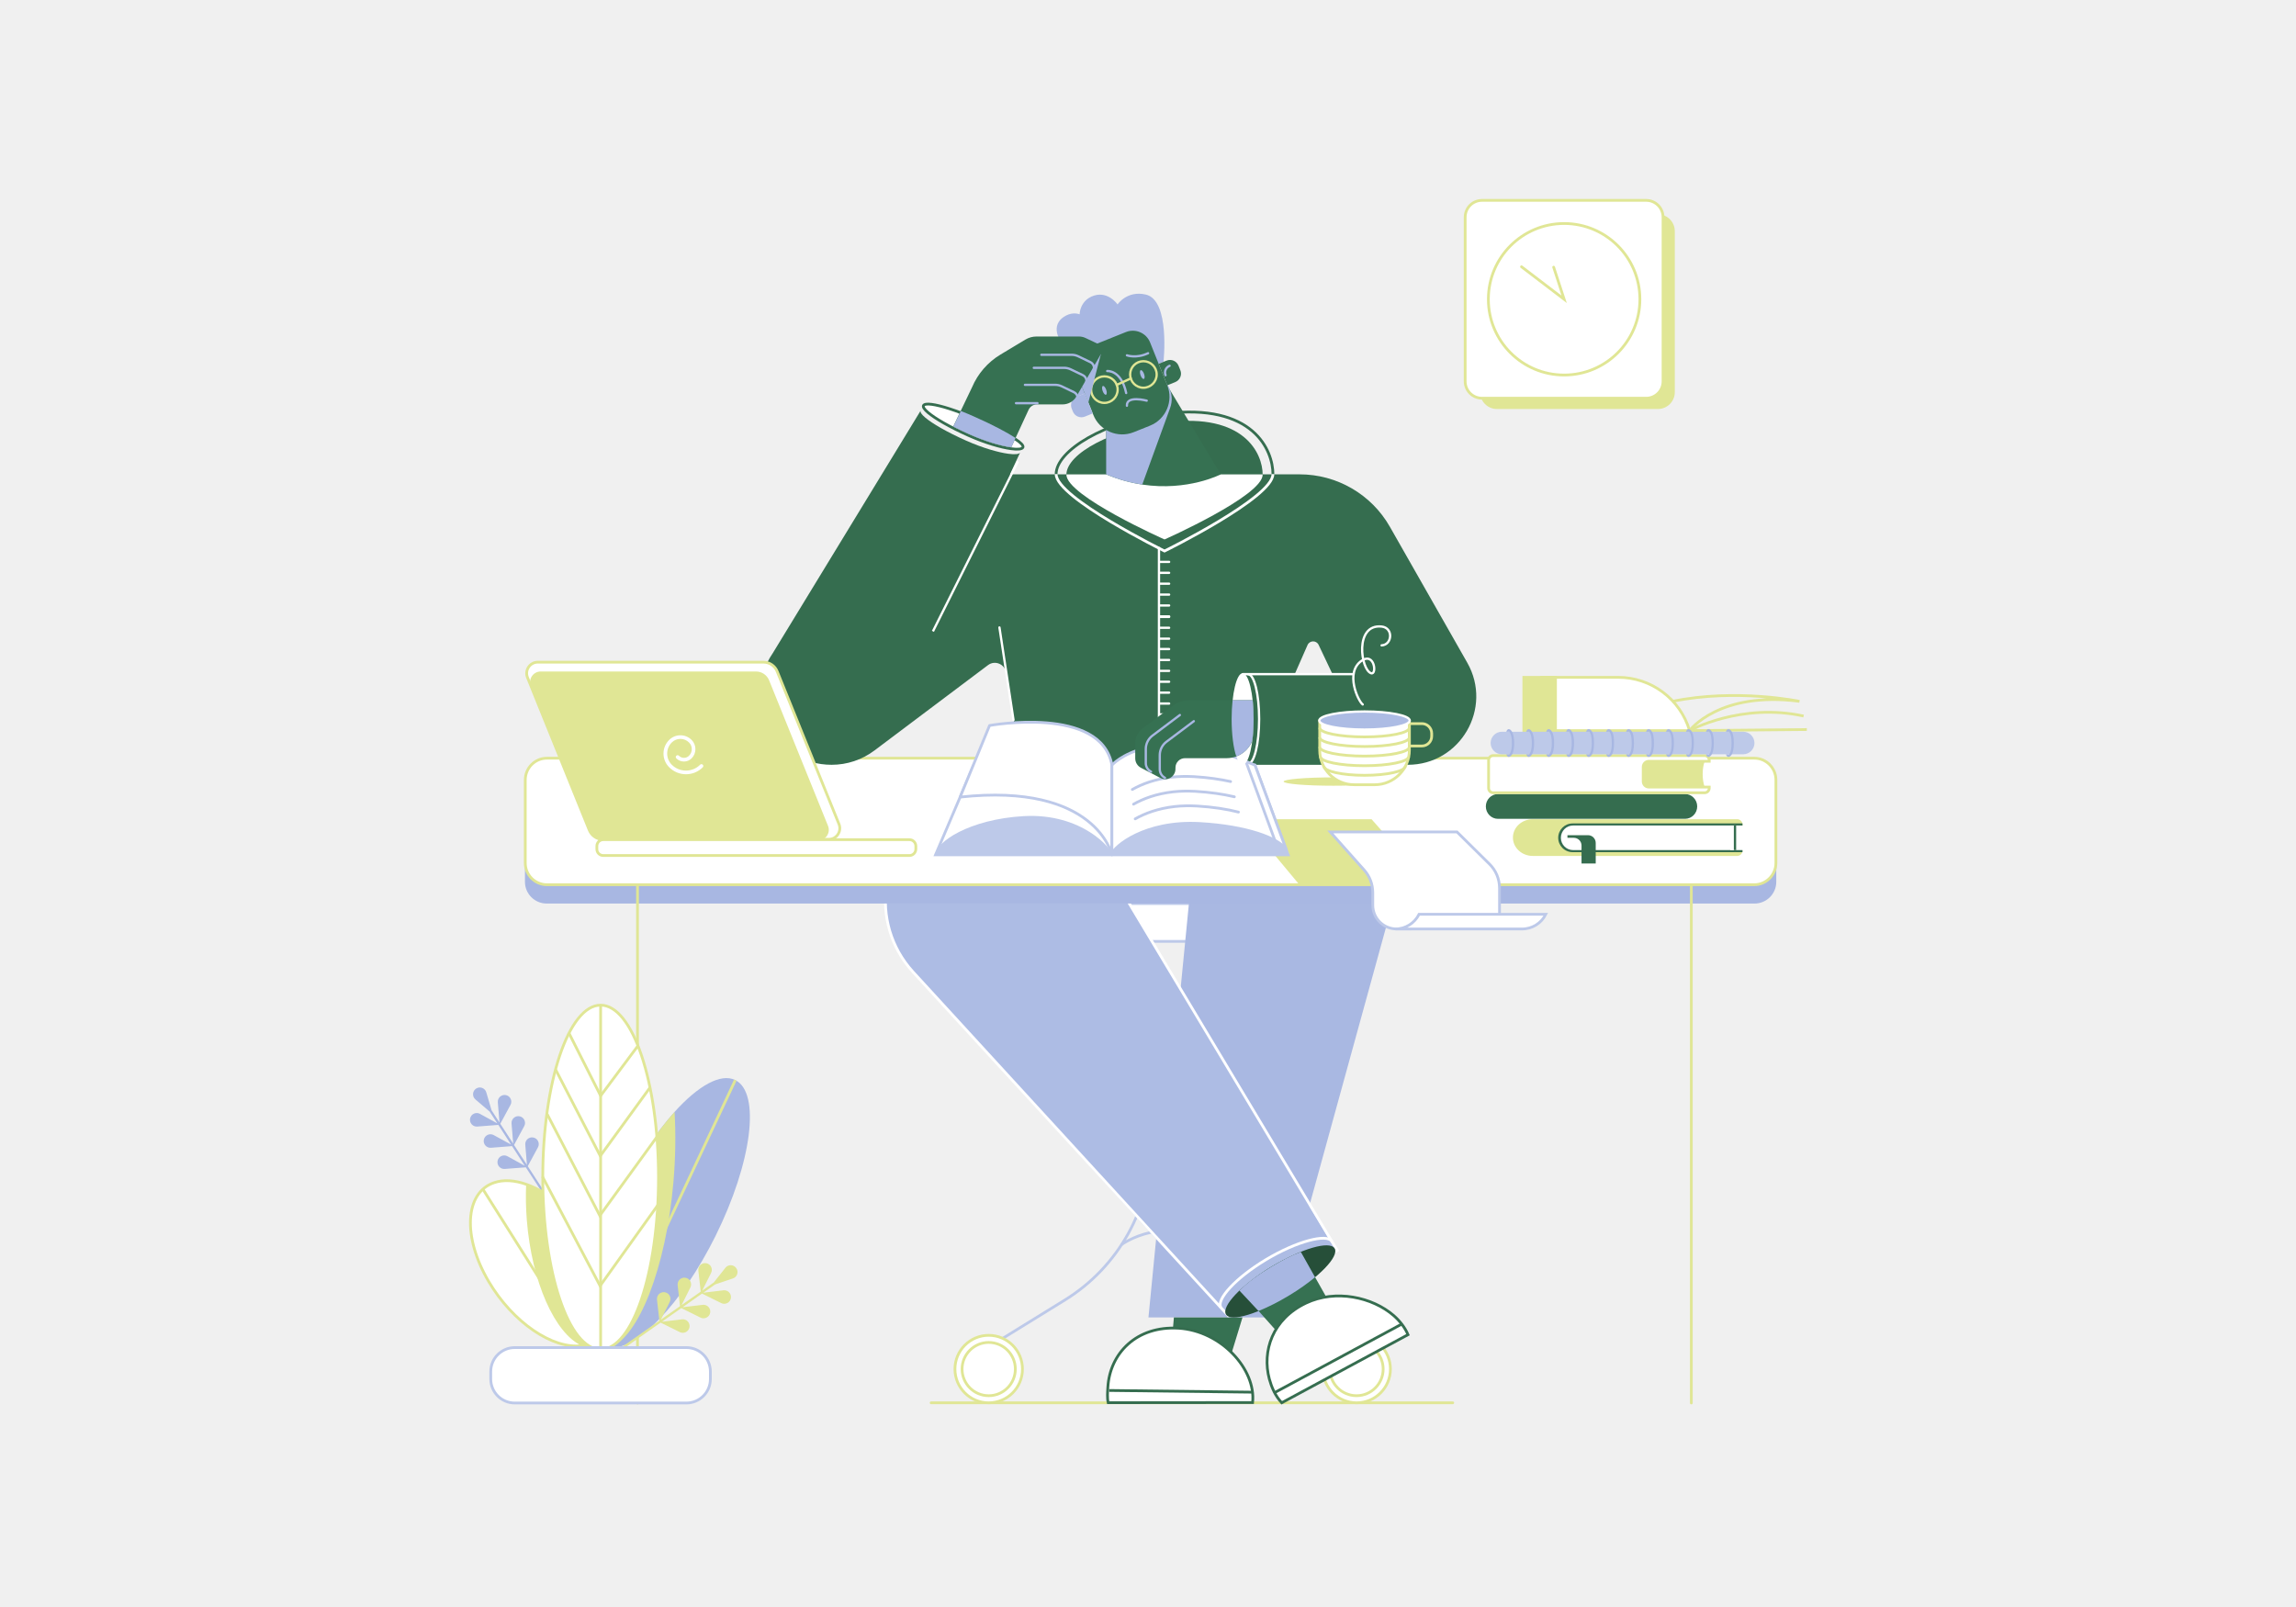
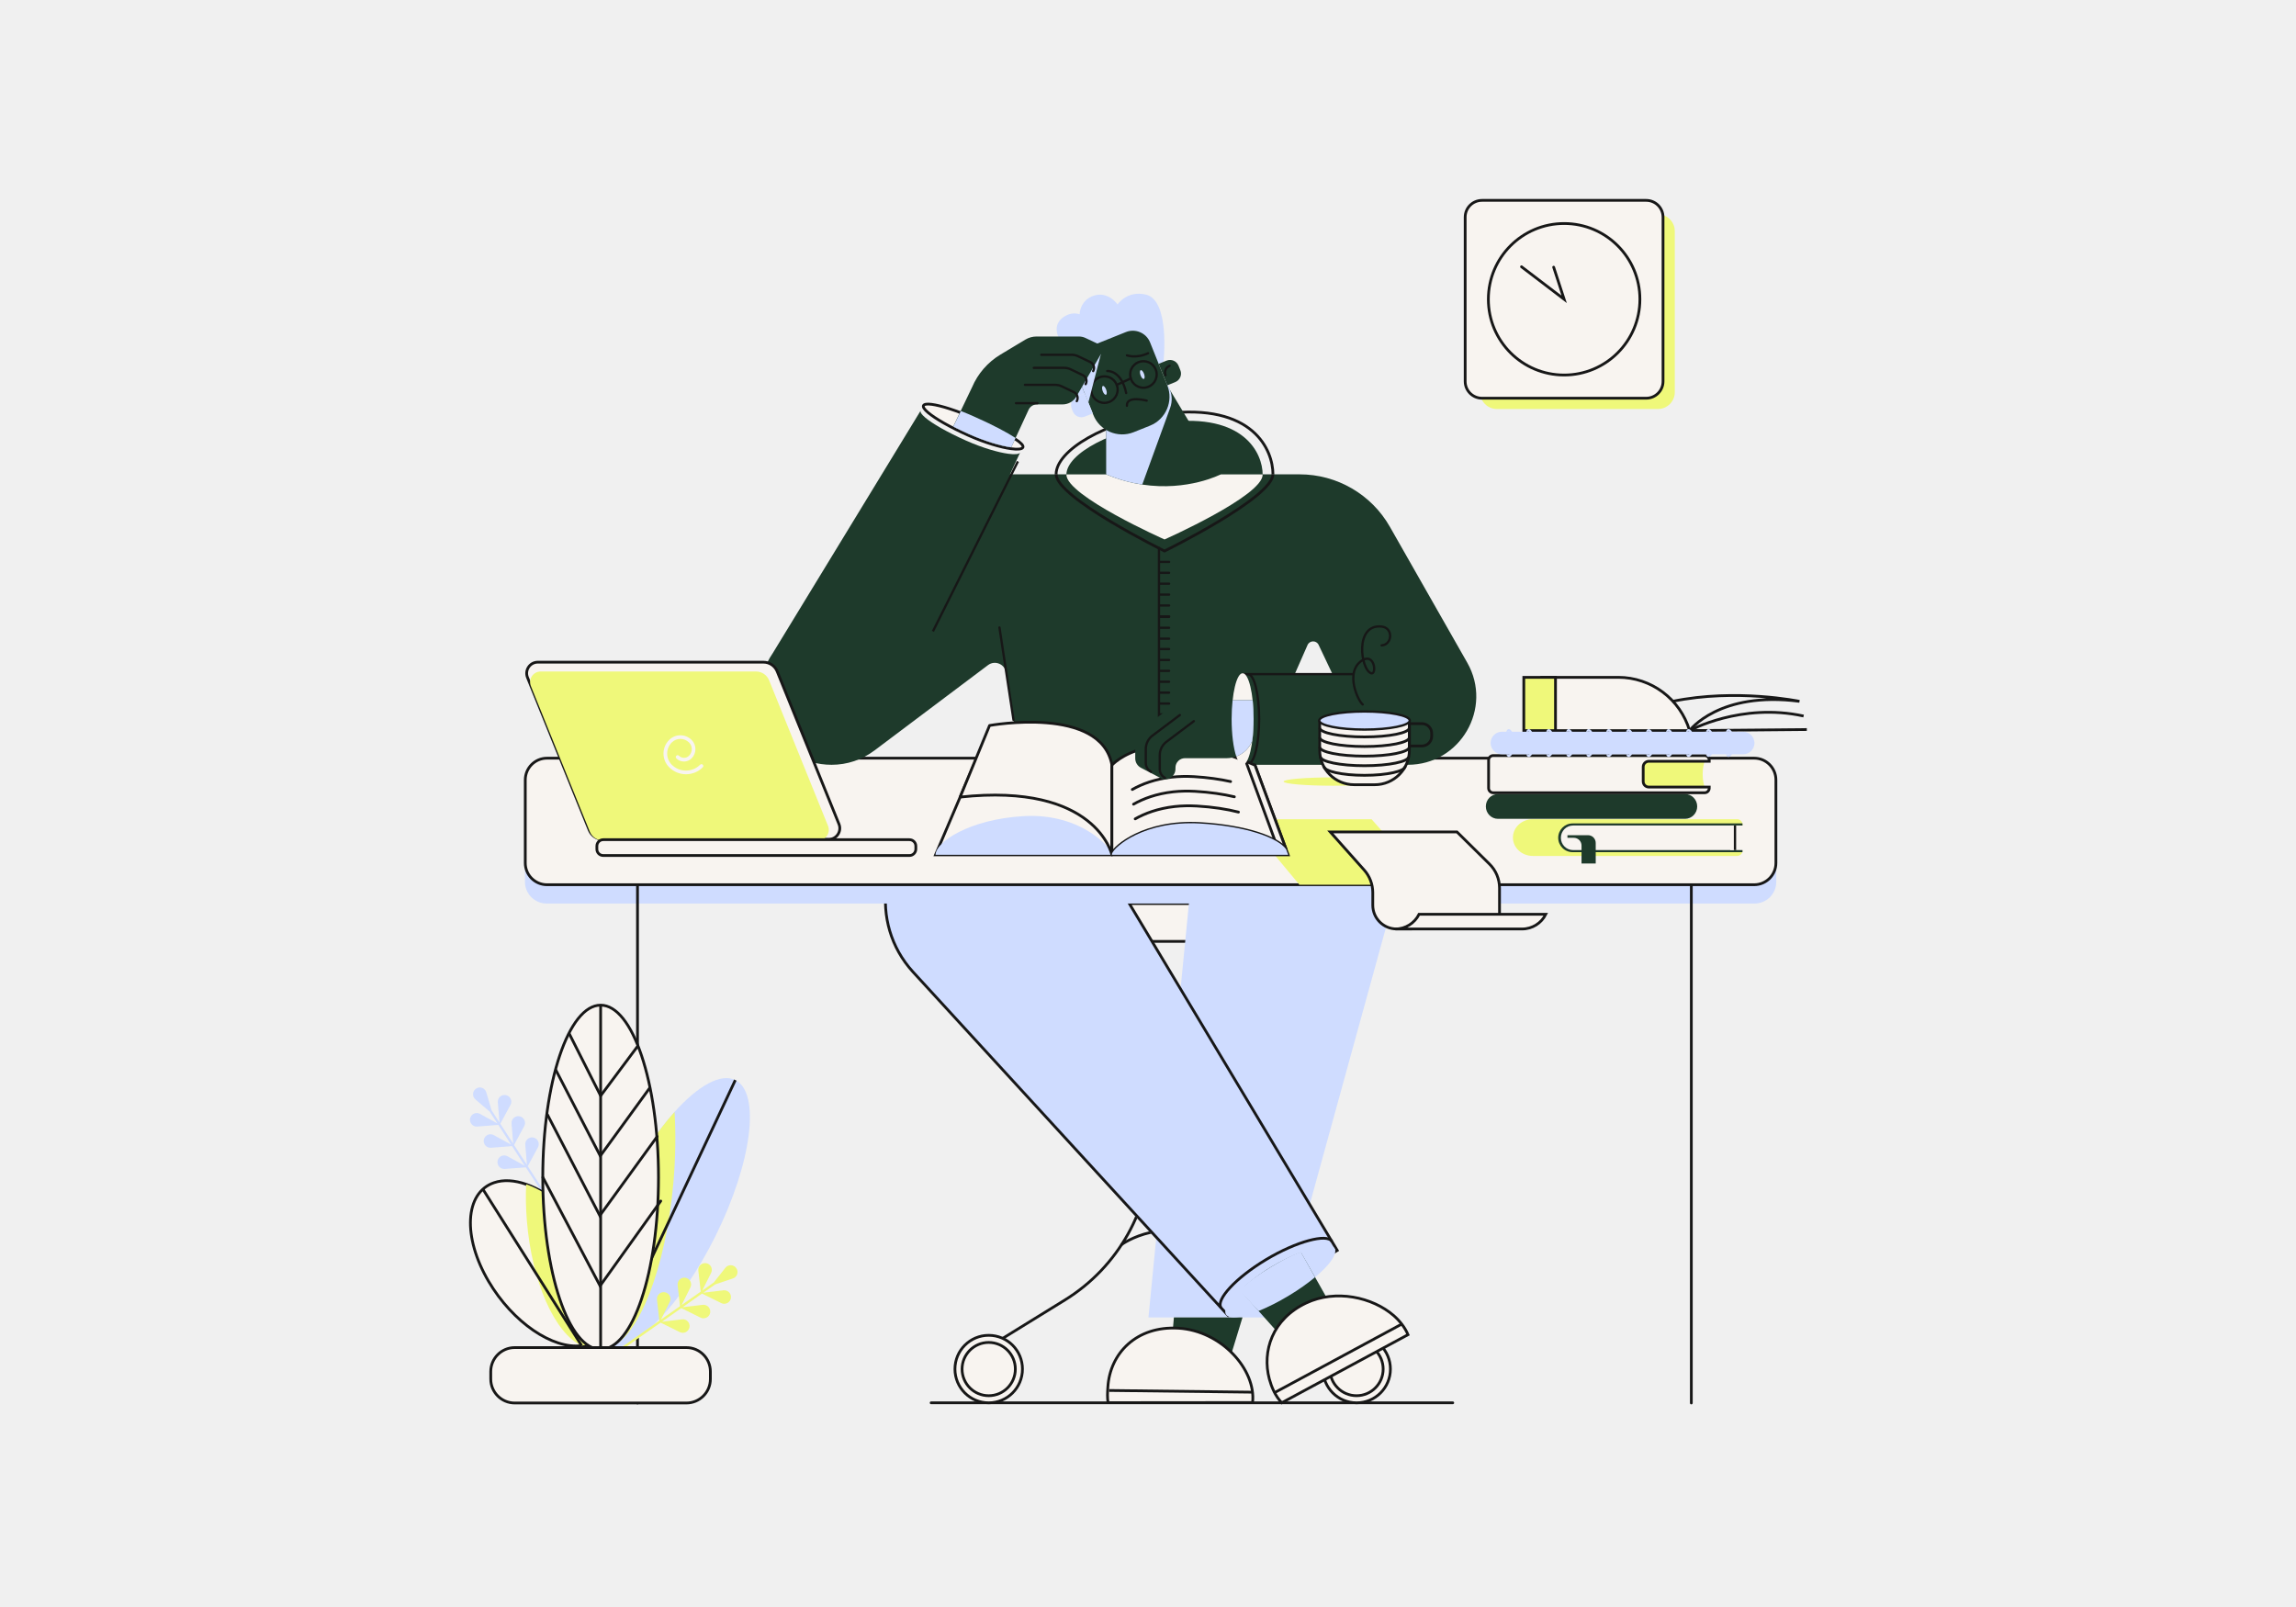
<svg xmlns="http://www.w3.org/2000/svg" version="1.1" id="Слой_1" x="0px" y="0px" viewBox="0 0 5000 3500" style="enable-background:new 0 0 5000 3500;" xml:space="preserve">
  <style type="text/css">
- 	.st0{fill:none;stroke:#E0E695;stroke-width:6;stroke-linecap:round;stroke-miterlimit:10;}
- 	.st1{fill:none;stroke:#BDC9E9;stroke-width:6;stroke-linecap:round;stroke-linejoin:round;stroke-miterlimit:10;}
- 	.st2{fill:#FFFFFF;stroke:#BDC9E9;stroke-width:6;stroke-miterlimit:10;}
- 	.st3{fill:#FFFFFF;stroke:#E0E695;stroke-width:6;stroke-miterlimit:10;}
- 	.st4{fill:#A9B8E2;}
- 	.st5{fill:#367152;}
- 	.st6{fill:#FFFFFF;stroke:#356D4F;stroke-width:6;stroke-miterlimit:10;}
- 	.st7{fill:none;stroke:#356D4F;stroke-width:6;stroke-miterlimit:10;}
- 	.st8{fill:#ADBCE4;}
- 	.st9{fill:none;stroke:#FFFFFF;stroke-width:6;stroke-miterlimit:10;}
- 	.st10{fill:#264F39;}
- 	.st11{fill:none;stroke:#356D4F;stroke-width:6;stroke-linecap:round;stroke-miterlimit:10;}
- 	.st12{fill:#A8B7E2;}
- 	.st13{fill:#E0E695;}
- 	.st14{fill:none;stroke:#E0E695;stroke-width:6;stroke-miterlimit:10;}
- 	.st15{fill:#356D4F;}
- 	.st16{fill:#E0E695;stroke:#E0E695;stroke-width:6;stroke-miterlimit:10;}
- 	.st17{fill:#FFFFFF;}
- 	.st18{fill:none;stroke:#356D4F;stroke-width:5;stroke-miterlimit:10;}
- 	.st19{fill:#BDC9E9;}
- 	.st20{fill:none;stroke:#FFFFFF;stroke-width:5;stroke-linecap:round;stroke-miterlimit:10;}
- 	.st21{fill:none;stroke:#FFFFFF;stroke-width:5;stroke-miterlimit:10;}
- 	.st22{fill:#FFFFFF;stroke:#BDC9E9;stroke-width:6;stroke-linejoin:round;stroke-miterlimit:10;}
- 	.st23{fill:none;stroke:#BDC9E9;stroke-width:6;stroke-miterlimit:10;}
- 	.st24{fill:none;stroke:#A8B7E2;stroke-width:5;stroke-linecap:round;stroke-miterlimit:10;}
- 	.st25{fill:none;stroke:#E0E695;stroke-width:5;stroke-linecap:round;stroke-miterlimit:10;}
- 	.st26{fill:#ADBCE4;stroke:#FFFFFF;stroke-width:5;stroke-miterlimit:10;}
+ 	.st0{fill:none;stroke:#171717;stroke-width:6;stroke-linecap:round;stroke-miterlimit:10;}
+ 	.st1{fill:none;stroke:#171717;stroke-width:6;stroke-linecap:round;stroke-linejoin:round;stroke-miterlimit:10;}
+ 	.st2{fill:#F8F4F0;stroke:#171717;stroke-width:6;stroke-miterlimit:10;}
+ 	.st3{fill:#F8F4F0;stroke:#171717;stroke-width:6;stroke-miterlimit:10;}
+ 	.st4{fill:#CFDCFF;}
+ 	.st5{fill:#1E3A2B;}
+ 	.st6{fill:#F8F4F0;stroke:#171717;stroke-width:6;stroke-miterlimit:10;}
+ 	.st7{fill:none;stroke:#171717;stroke-width:6;stroke-miterlimit:10;}
+ 	.st8{fill:#CFDCFF;}
+ 	.st9{fill:none;stroke:#171717;stroke-width:6;stroke-miterlimit:10;}
+ 	.st10{fill:#CFDCFF;}
+ 	.st11{fill:none;stroke:#171717;stroke-width:6;stroke-linecap:round;stroke-miterlimit:10;}
+ 	.st12{fill:#CFDCFF;}
+ 	.st13{fill:#EFF87A;}
+ 	.st14{fill:none;stroke:#171717;stroke-width:6;stroke-miterlimit:10;}
+ 	.st15{fill:#1E3A2B;}
+ 	.st16{fill:#EFF87A;stroke:#171717;stroke-width:6;stroke-miterlimit:10;}
+ 	.st17{fill:#F8F4F0;}
+ 	.st18{fill:none;stroke:#171717;stroke-width:5;stroke-miterlimit:10;}
+ 	.st19{fill:#CFDCFF;}
+ 	.st20{fill:none;stroke:#171717;stroke-width:5;stroke-linecap:round;stroke-miterlimit:10;}
+ 	.st21{fill:none;stroke:#171717;stroke-width:5;stroke-miterlimit:10;}
+ 	.st22{fill:#F8F4F0;stroke:#171717;stroke-width:6;stroke-linejoin:round;stroke-miterlimit:10;}
+ 	.st23{fill:none;stroke:#171717;stroke-width:6;stroke-miterlimit:10;}
+ 	.st24{fill:none;stroke:#171717;stroke-width:5;stroke-linecap:round;stroke-miterlimit:10;}
+ 	.st25{fill:none;stroke:#171717;stroke-width:5;stroke-linecap:round;stroke-miterlimit:10;}
+ 	.st26{fill:#CFDCFF;stroke:#171717;stroke-width:5;stroke-miterlimit:10;}
</style>
  <g id="CHARACTER_x27_S_LEGS">
    <line id="SHADOW" class="st0" x1="2027.7" y1="3055.3" x2="3163.7" y2="3055.3" />
    <g id="CHAIR">
      <path class="st1" d="M2595.3,2050.4v445c0,137,71,264.2,187.6,336.1l164.1,101.2" />
      <path class="st1" d="M2506.4,2050.4v445c0,137-71,264.2-187.6,336.1l-164.1,101.2" />
      <path class="st2" d="M2446.7,2050.4h200.1c17.7,0,32-14.3,32-32v-50.5h-264.1v50.5C2414.7,2036.1,2429,2050.4,2446.7,2050.4z" />
      <path class="st3" d="M2954.4,3055.3c-40.6,0-73.5-32.9-73.5-73.5c0-40.6,32.9-73.5,73.5-73.5c40.6,0,73.5,32.9,73.5,73.5    C3027.9,3022.4,2995,3055.3,2954.4,3055.3" />
      <path class="st3" d="M2153.1,3055.3c-40.6,0-73.5-32.9-73.5-73.5c0-40.6,32.9-73.5,73.5-73.5c40.6,0,73.5,32.9,73.5,73.5    C2226.6,3022.4,2193.7,3055.3,2153.1,3055.3" />
      <path class="st3" d="M2153.1,3039.8c-32,0-58-26-58-58s26-58,58-58c32,0,58,26,58,58S2185.1,3039.8,2153.1,3039.8" />
      <path class="st3" d="M2954.1,3039.8c-32,0-58-26-58-58s26-58,58-58c32,0,58,26,58,58S2986.1,3039.8,2954.1,3039.8" />
      <path class="st1" d="M2442.8,2710.4c0,0,95.2-69.8,216.3,0" />
    </g>
    <g id="RIGHT_LEG">
      <path class="st4" d="M2593,1928l-92,941.3h283.5l233.1-847c42.9-138.2-49.4-278.8-193.1-279.1h-20    C2698.1,1742.9,2607.9,1821.8,2593,1928z" />
      <path class="st5" d="M2556.4,2869.3h149.4l-23.5,76.9c-29.5-29.4-70.6-50.6-115.5-53.3c-4.2-0.3-8.3-0.4-12.4-0.4L2556.4,2869.3z" />
      <path class="st6" d="M2727.8,3054.7c7.8-72.4-68.6-156.2-161.1-161.9c-92.5-5.7-149.6,55.4-154.1,128c-0.7,11-1.7,24.4,0.7,34.2    L2727.8,3054.7z" />
      <polyline class="st7" points="2415.3,3028.4 2415.3,3028.4 2727.8,3032.1   " />
    </g>
    <g id="LEFT_LEG">
      <path class="st8" d="M2673.6,2869.3l236.5-144l-528.8-885.9c-66.9-106.1-236.7-138.9-343.8-73.7l0,0    c-123.5,75.2-147.7,244.3-50.3,351.1L2673.6,2869.3z" />
      <path class="st9" d="M2674.6,2865.3l237.5-142l-529.8-883.9c-66.9-106.1-236.7-138.9-343.8-73.7l0,0    c-123.5,75.2-147.7,244.3-50.3,351.1L2674.6,2865.3z" />
      <path class="st10" d="M2906.4,2719c-10.5-17.4-72,0.3-137.4,39.7c-65.4,39.3-109.7,86.7-99.2,104.1s71.8-1.7,137.2-41    C2872.3,2782.5,2916.8,2736.5,2906.4,2719z" />
      <path class="st5" d="M2892,2831.6l-110.4,69.4l-31.2-35l-9.5-10.7l-39.6-44.4c17-17.4,40.3-35.8,67.8-52.2    c22.2-13.3,44.1-23.9,63.9-31.1l30.9,54.3l6.8,11.9L2892,2831.6z" />
      <path class="st6" d="M3066.2,2906.9l-275,148.3h0c-6.9-7.4-12.8-16.1-17.5-26c-4-8.3-7.1-17-9.5-25.8    c-16.2-60.8,6.7-130.5,79.8-165.3c64.5-30.7,144.8-13.1,191.2,27.3C3048.9,2877.5,3059.7,2891.6,3066.2,2906.9z" />
      <line class="st11" x1="3051.5" y1="2884.4" x2="2776.4" y2="3032.7" />
      <path class="st12" d="M2863.7,2781.8c-15.8,13.2-35.2,27-56.9,40c-23.2,14-46,25.4-66.1,33.5l-41.6-44.4    c17-17.4,42.3-35.8,69.8-52.2c22.2-13.3,44.1-24.9,63.9-32.1L2863.7,2781.8z" />
      <path class="st9" d="M2900.3,2703.6c-10.5-17.4-76.9-0.1-143.4,39.9c-66.5,40-108.7,86.9-98.2,104.3" />
    </g>
  </g>
  <g id="TABLE">
    <path class="st12" d="M3820.9,1967.9c26.1,0,47.3-21.2,47.3-47.3v-181c0-26.1-21.2-47.3-47.3-47.3H1190.5   c-26.1,0-47.3,21.2-47.3,47.3v181c0,26.1,21.2,47.3,47.3,47.3H3820.9z" />
    <path class="st3" d="M3820.1,1651.3H1191.2c-26.1,0-47.3,21.2-47.3,47.3v181c0,26.1,21.2,47.3,47.3,47.3h2628.9   c26.1,0,47.3-21.2,47.3-47.3v-181C3867.4,1672.5,3846.2,1651.3,3820.1,1651.3z" />
    <line class="st0" x1="3683.2" y1="1927.1" x2="3683.2" y2="3055.7" />
    <line class="st0" x1="1388.3" y1="1927.1" x2="1388.3" y2="3055.7" />
  </g>
  <g id="PLANT">
    <g>
      <g>
        <path class="st12" d="M1301.9,2774.8l-4.2,2.7l-152.6-235.1l-45.9,3.5c-9.8,0.8-17.6-8.1-15.6-17.8c2.1-9.6,12.8-14.6,21.5-9.8     l37.7,20.7l-27.7-42.8l-45.9,3.6c-9.8,0.8-17.6-8.2-15.5-17.8c2.1-9.6,12.8-14.6,21.5-9.8l37.7,20.6l-27.7-42.8l-45.9,3.6     c-9.8,0.8-17.6-8.2-15.5-17.8c2.1-9.6,12.8-14.6,21.5-9.8l37.7,20.7l-16.7-25.7l-31-26.5c-7.5-6.4-6.7-18.2,1.5-23.6     c8.3-5.4,19.4-1.3,22.2,8.2l11.5,39.1l17.2,26.5l-3.6-44c-0.8-9.8,8.1-17.6,17.7-15.6c9.6,2,14.6,12.8,9.9,21.4l-22.2,41     l28.1,43.3l-3.6-43.9c-0.8-9.8,8.1-17.6,17.7-15.6c9.6,2,14.6,12.8,9.9,21.4l-22.2,41l28.1,43.3l-3.6-43.9     c-0.8-9.8,8.1-17.7,17.7-15.6c9.6,2,14.6,12.8,9.9,21.4l-22.2,41L1301.9,2774.8z" />
      </g>
    </g>
    <g>
      <path class="st12" d="M1558.3,2691.7c-73.3,147.7-172.3,250.4-230.8,243.3c-4.8-0.6-9.3-1.9-13.5-4    c-55.6-27.6-36.4-179.5,43-339.3c34-68.5,73.5-127.2,111.9-169.9c51.3-56.9,100.6-85.2,132.4-69.4    C1656.9,2380,1637.6,2531.9,1558.3,2691.7z" />
      <path class="st13" d="M1466.5,2575c-16.3,187.2-76.2,338.2-138.9,360c-4.8-0.6-9.3-1.9-13.5-4c-55.6-27.6-36.4-179.5,43-339.3    c34-68.5,73.5-127.2,111.9-169.9C1471.8,2468.9,1471.2,2520.8,1466.5,2575z" />
      <line class="st14" x1="1601.3" y1="2352.4" x2="1327.6" y2="2935" />
    </g>
    <g>
      <g>
        <path class="st13" d="M1596.1,2784.4l-38.7,13l-25.8,18.1l43.8-5.2c9.8-1.2,17.9,7.4,16.3,17.1v0c-1.7,9.7-12.2,15.1-21.1,10.7     l-41.8-20.7l-42.3,29.7l43.8-5.2c9.8-1.2,17.9,7.4,16.3,17.1c-1.7,9.7-12.2,15.1-21.1,10.7l-41.8-20.7l-42.2,29.7l43.8-5.2     c9.8-1.2,17.9,7.4,16.2,17.1c-1.7,9.7-12.2,15.1-21.1,10.7l-41.8-20.7l-77.3,54.3h-8.7l83.3-58.5l-5.2-45.7     c-1.1-9.8,7.5-17.9,17.2-16.2c9.7,1.7,15,12.3,10.6,21.1l-19.3,38.5l41.7-29.3l-5.2-45.7c-1.1-9.8,7.5-17.9,17.2-16.2     c9.7,1.7,15,12.3,10.6,21.1l-19.2,38.4l41.7-29.3l-5.2-45.7c-1.1-9.8,7.5-17.9,17.2-16.2c9.7,1.7,15,12.3,10.6,21.1l-19.3,38.5     l25.1-17.6l25.3-32c6.1-7.7,18-7.4,23.6,0.7C1609.2,2770,1605.5,2781.3,1596.1,2784.4z" />
      </g>
    </g>
    <g>
      <path class="st3" d="M1282.4,2927.2c-5,1.7-10.3,2.9-15.7,3.6c-63,8.2-150-50.6-202.6-139.9c-57.1-97-51.9-193.2,11.6-215    c20.6-7.1,44.9-5.4,70.1,3.4c52.6,18.3,109.6,67.3,148.2,132.8C1351,2809.2,1345.8,2905.4,1282.4,2927.2z" />
      <path class="st13" d="M1282.4,2927.2c-5,1.7-10.3,2.9-15.7,3.6c-58.2-26.4-108.8-138.2-119.5-274c-2.1-26.8-2.5-52.8-1.4-77.5    c52.6,18.3,109.6,67.3,148.2,132.8C1351,2809.2,1345.8,2905.4,1282.4,2927.2z" />
      <line class="st14" x1="1051.6" y1="2590" x2="1266.6" y2="2930.8" />
    </g>
    <g>
      <ellipse class="st3" cx="1308" cy="2564.1" rx="126" ry="374.9" />
      <line class="st14" x1="1308" y1="2189.1" x2="1308" y2="2939" />
      <polyline class="st0" points="1388.3,2279 1308,2386.6 1239.9,2251.8   " />
      <polyline class="st0" points="1414.4,2370.2 1307.2,2517.6 1210.8,2331.1   " />
      <polyline class="st0" points="1431.1,2475.4 1306.2,2647.6 1192.1,2427.6   " />
      <polyline class="st0" points="1438.9,2615.8 1306.8,2800.6 1182.3,2564.4   " />
    </g>
    <path class="st2" d="M1494.8,3055.7h-373.9c-28.8,0-52.2-23.4-52.2-52.2v-16.3c0-28.8,23.4-52.2,52.2-52.2h373.9   c28.8,0,52.2,23.4,52.2,52.2v16.3C1547,3032.4,1523.6,3055.7,1494.8,3055.7z" />
  </g>
  <g id="BOOKS">
    <path class="st15" d="M3696,1756.4L3696,1756.4c0,14.9-11.9,27-26.5,27h-407.3c-14.7,0-26.5-12.1-26.5-27l0,0   c0-14.9,11.9-27,26.5-27h407.3C3684.1,1729.4,3696,1741.5,3696,1756.4z" />
    <g>
      <path class="st3" d="M3524.1,1475.2h-166.7v116h322v0C3659,1522.4,3595.8,1475.2,3524.1,1475.2z" />
      <polygon class="st16" points="3387.4,1475.2 3387.4,1591.2 3318.4,1591.3 3318.4,1475.2   " />
      <path class="st14" d="M3934.7,1588.9l-255.3,2.3c0,0,63.9-86.6,239.3-63.7c0,0-137.2-28.6-276.4,0" />
      <path class="st14" d="M3679.4,1591.2c0,0,111.9-61.5,248.3-31.7" />
    </g>
    <g>
      <path class="st13" d="M3707.9,1686.1c0,10.9,1.7,20.8,4.4,28.1h-122.5c-6.3,0-11.5-5.5-11.5-12.2v-31.7c0-6.8,5.1-12.2,11.5-12.2    h122.5C3709.6,1665.3,3707.9,1675.2,3707.9,1686.1z" />
      <path class="st17" d="M3578.4,1670.3v31.7c0,6.8,5.5,12.2,12.2,12.2h131.6v2.3c0,5.6-4.5,10.1-10.1,10.1h-460.3    c-5.6,0-10.1-4.5-10.1-10.1v-60.8c0-5.6,4.5-10.1,10.1-10.1h460.3c5.6,0,10.1,4.5,10.1,10.1v2.3h-131.6    C3583.9,1658.1,3578.4,1663.5,3578.4,1670.3z" />
      <path class="st14" d="M3578.4,1670.3v31.7c0,6.8,5.5,12.2,12.2,12.2h131.6v2.3c0,5.6-4.5,10.1-10.1,10.1h-460.3    c-5.6,0-10.1-4.5-10.1-10.1v-60.8c0-5.6,4.5-10.1,10.1-10.1h460.3c5.6,0,10.1,4.5,10.1,10.1v2.3h-131.6    C3583.9,1658.1,3578.4,1663.5,3578.4,1670.3z" />
    </g>
    <g>
      <path class="st13" d="M3406.9,1805.1c-4.8,4.5-7.8,12.7-7.8,19.6c0,13.7,12,27.8,26.8,27.8h368.8l0,0c0,6.4-5.2,11.7-11.7,11.7    h-445.1c-11.9,0-22.7-4.5-30.5-11.7c-7.8-7.2-12.7-17.2-12.7-28.3c0-22.1,19.3-40,43.2-40H3783c6.4,0,11.7,5.2,11.7,11.7v2.1    h-368.8C3418.4,1797.9,3411.7,1800.7,3406.9,1805.1z" />
      <path class="st15" d="M3768,1797.9v53.6h26.6v4.5h-370c-4.1,0-8.1-0.8-11.7-2.3c0,0,0,0,0,0c-3.9-1.6-7.5-3.9-10.4-6.9    c-5.7-5.7-9.2-13.5-9.2-22.1c0-17.3,14-31.3,31.3-31.3h370v4.5H3768z" />
      <path class="st17" d="M3778.3,1797.9v53.6h-352.4c-14.8,0-26.8-12-26.8-26.8c0-7.4,3-14.1,7.8-19c4.8-4.8,11.5-7.8,18.9-7.8    H3778.3z" />
      <line class="st18" x1="3778.3" y1="1797.9" x2="3778.3" y2="1851.5" />
      <path class="st15" d="M3475,1835.9v44.7h-30.9v-39c0-9.3-7.5-16.9-16.9-16.9h-13.8v-5.7h44.7C3467.5,1819,3475,1826.6,3475,1835.9    z" />
    </g>
    <g>
      <path class="st19" d="M3796.1,1593.7h-525.4c-13.6,0-24.6,11-24.6,24.6l0,0c0.1,13.5,11,24.5,24.6,24.5h525.4    c13.6,0,24.6-11,24.6-24.6v0C3820.6,1604.7,3809.6,1593.7,3796.1,1593.7z" />
      <g>
        <g>
          <path class="st12" d="M3676.9,1642.9h-5.3c0.6,1.6,2.1,5.6,5.4,5.6c2,0,11.8-1.5,11.8-30.2c0-10.2-1.2-18-3.6-23.3      c-2.9-6.3-6.7-7-8.1-7c-3.4,0-4.9,4.1-5.5,5.7h5.3c0.2-0.4,0.4-0.6,0.5-0.7c1.8,0.5,6.6,5.5,6.6,25.3s-4.8,24.7-6.6,25.3      C3677.2,1643.4,3677,1643.2,3676.9,1642.9z" />
        </g>
        <g>
          <path class="st12" d="M3720.3,1642.9h-5.3c0.6,1.6,2.1,5.6,5.4,5.6c2,0,11.8-1.5,11.8-30.2c0-10.2-1.2-18-3.6-23.3      c-2.9-6.3-6.7-7-8.1-7c-3.4,0-4.9,4.1-5.5,5.7h5.3c0.2-0.4,0.4-0.6,0.5-0.7c1.8,0.5,6.6,5.5,6.6,25.3s-4.8,24.7-6.6,25.3      C3720.7,1643.4,3720.5,1643.2,3720.3,1642.9z" />
        </g>
        <g>
          <path class="st12" d="M3763.8,1642.9h-5.3c0.6,1.6,2.1,5.6,5.4,5.6c2.8,0,11.8-2.2,11.8-30.2c0-28.1-9-30.2-11.8-30.2      c-3.4,0-4.9,4.1-5.5,5.7h5.3c0.2-0.4,0.4-0.6,0.5-0.7c2,0.5,6.6,5.7,6.6,25.3c0,12-1.7,18.2-3.2,21.4c-1.2,2.6-2.5,3.7-3.4,3.9      C3764.1,1643.4,3764,1643.2,3763.8,1642.9z" />
        </g>
        <g>
          <path class="st12" d="M3546.4,1642.9h-5.3c0.6,1.6,2.1,5.6,5.4,5.6c2,0,11.8-1.5,11.8-30.2c0-28.1-9-30.2-11.8-30.2      c-3.4,0-4.9,4.1-5.5,5.7h5.3c0.2-0.4,0.4-0.6,0.5-0.7c2,0.5,6.6,5.7,6.6,25.3c0,19.8-4.8,24.7-6.6,25.3      C3546.8,1643.4,3546.6,1643.2,3546.4,1642.9z" />
        </g>
        <g>
          <path class="st12" d="M3589.9,1642.9h-5.3c0.6,1.6,2.1,5.6,5.4,5.6c1.9,0,5.4-0.8,8.1-6.4c2.4-5.1,3.7-13.1,3.7-23.8      c0-10.7-1.2-18.7-3.7-23.8c-2.7-5.6-6.2-6.4-8.1-6.4c-3.4,0-4.9,4.1-5.5,5.7h5.3c0.2-0.4,0.4-0.6,0.5-0.7      c1.2,0.2,2.4,1.5,3.4,3.6c1.4,3,3.2,9.2,3.2,21.7c0,12.4-1.7,18.6-3.2,21.7c-1,2.1-2.3,3.4-3.4,3.6      C3590.2,1643.4,3590.1,1643.2,3589.9,1642.9z" />
        </g>
        <g>
          <path class="st12" d="M3633.4,1642.9h-5.3c0.6,1.6,2.1,5.6,5.4,5.6c2.8,0,11.8-2.2,11.8-30.2c0-28.8-9.8-30.2-11.8-30.2      c-3.4,0-4.9,4.1-5.5,5.7h5.3c0.2-0.4,0.4-0.6,0.5-0.7c1.8,0.5,6.6,5.5,6.6,25.3c0,19.6-4.6,24.8-6.6,25.3      C3633.7,1643.4,3633.6,1643.2,3633.4,1642.9z" />
        </g>
        <g>
          <path class="st12" d="M3416,1642.9h-5.3c0.6,1.6,2.1,5.6,5.4,5.6c1.5,0,5.3-0.7,8.1-7c2.4-5.2,3.6-13.1,3.6-23.3      c0-9.4-1.3-17.3-3.6-22.7c-2.1-4.8-5.1-7.6-8.2-7.6c-3.4,0-4.9,4.1-5.5,5.7h5.3c0.2-0.3,0.3-0.6,0.4-0.7c0.6,0.3,2,1.4,3.4,4.6      c1.5,3.3,3.2,9.6,3.2,20.6c0,19.8-4.8,24.7-6.6,25.3C3416.3,1643.4,3416.2,1643.2,3416,1642.9z" />
        </g>
        <g>
          <path class="st12" d="M3459.5,1642.9h-5.3c0.6,1.6,2.1,5.6,5.4,5.6c1.5,0,5.3-0.7,8.1-7c2.4-5.2,3.6-13.1,3.6-23.3      c0-28.1-9-30.2-11.8-30.2c-3.4,0-4.9,4.1-5.5,5.7h5.3c0.2-0.4,0.4-0.6,0.5-0.7c2,0.5,6.6,5.7,6.6,25.3c0,19.8-4.8,24.7-6.6,25.3      C3459.8,1643.4,3459.7,1643.2,3459.5,1642.9z" />
        </g>
        <g>
          <path class="st12" d="M3503,1642.9h-5.3c0.6,1.6,2.1,5.6,5.4,5.6c2.8,0,11.8-2.2,11.8-30.2c0-10.7-1.2-18.7-3.7-23.8      c-2.7-5.6-6.2-6.4-8.1-6.4c-3.4,0-4.9,4.1-5.5,5.7h5.3c0.2-0.4,0.4-0.6,0.5-0.7c1.2,0.2,2.4,1.5,3.4,3.6c1.4,3,3.2,9.2,3.2,21.7      c0,19.6-4.6,24.8-6.6,25.3C3503.3,1643.4,3503.1,1643.2,3503,1642.9z" />
        </g>
        <g>
          <path class="st12" d="M3285.6,1642.9h-5.3c0.6,1.6,2.1,5.6,5.4,5.6c3.1,0,6-2.8,8.2-7.6c2.4-5.4,3.6-13.2,3.6-22.7      c0-11.1-2-18.1-3.6-22c-2.2-5.2-5.2-8.2-8.2-8.2c-3.4,0-4.9,4.1-5.5,5.7h5.3c0.2-0.3,0.3-0.5,0.4-0.7c0.7,0.4,2.2,1.8,3.6,5.6      c1.4,3.5,3,9.7,3,19.6c0,11.1-1.7,17.3-3.2,20.7c-1.4,3.2-2.8,4.3-3.4,4.6C3285.9,1643.4,3285.7,1643.2,3285.6,1642.9z" />
        </g>
        <g>
          <path class="st12" d="M3329,1642.9h-5.3c0.6,1.6,2.1,5.6,5.4,5.6c3.1,0,6-2.8,8.2-7.6c2.4-5.4,3.6-13.2,3.6-22.7      c0-19.6-6.1-30.2-11.8-30.2c-3.4,0-4.9,4.1-5.5,5.7h5.3c0.2-0.3,0.3-0.5,0.4-0.7c0.7,0.4,2.1,1.8,3.6,5.4c1.4,3.4,3,9.7,3,19.8      c0,11.1-1.7,17.3-3.2,20.7c-1.4,3.2-2.8,4.3-3.4,4.6C3329.3,1643.4,3329.2,1643.2,3329,1642.9z" />
        </g>
        <g>
          <path class="st12" d="M3372.5,1642.9h-5.3c0.6,1.6,2.1,5.6,5.4,5.6c1.5,0,5.2-0.7,8.2-7.4c2.4-5.4,3.6-13.1,3.6-22.8      c0-9.4-1.3-17.3-3.6-22.7c-2.1-4.8-5.1-7.6-8.2-7.6c-3.4,0-4.9,4.1-5.5,5.7h5.3c0.2-0.3,0.3-0.6,0.4-0.7c0.6,0.3,2,1.4,3.4,4.6      c1.5,3.3,3.2,9.6,3.2,20.6c0,11.3-1.7,17.5-3.2,20.8c-1.4,3.1-2.8,4.2-3.4,4.4C3372.8,1643.4,3372.7,1643.2,3372.5,1642.9z" />
        </g>
      </g>
    </g>
  </g>
  <g id="CLOCK">
    <path class="st13" d="M3610.5,890.8h-350.6c-20.3,0-36.7-16.4-36.7-36.7V503.5c0-20.3,16.4-36.7,36.7-36.7h350.6   c20.3,0,36.7,16.4,36.7,36.7v350.6C3647.2,874.4,3630.7,890.8,3610.5,890.8z" />
    <path class="st3" d="M3584.9,867.3h-357.5c-20.3,0-36.7-16.4-36.7-36.7V473.1c0-20.3,16.4-36.7,36.7-36.7h357.5   c20.3,0,36.7,16.4,36.7,36.7v357.5C3621.6,850.9,3605.2,867.3,3584.9,867.3z" />
    <circle class="st14" cx="3406.2" cy="651.8" r="165" />
    <polyline class="st0" points="3313.4,581 3406.2,651.8 3383.4,581.9  " />
  </g>
  <g id="PAPER">
    <polygon class="st13" points="3112.4,1926.9 2829.7,1926.9 2711,1784.3 2986.9,1784.3  " />
    <g>
      <g>
        <path class="st2" d="M3265.5,1934.3v88l-224,0.9c-28.7,0.1-52-23.1-52-51.8v-27.3c0-18.2-6.7-35.7-18.7-49.2l-73.9-83h275.9     l70.6,69.7C3257.6,1895.5,3265.5,1914.4,3265.5,1934.3z" />
      </g>
      <path class="st2" d="M3366.3,1991.3c-9.5,19-29.1,32-51.8,32h-276c22.6,0,42.2-13,51.8-32H3366.3z" />
    </g>
  </g>
  <g id="CHARACTER">
    <g id="HOODY">
      <path class="st15" d="M3195.2,1443.2l-168.4-295.8c-40.2-70.7-115.3-114.3-196.6-114.3h-630.7l22.1-47.7    c-1.8,3.9-11.3,4.9-25.8,2.9c-22.2-3-56-12.7-92-28.7c-20.6-9.1-39.3-18.6-54.8-27.4c-29.3-16.7-47-31.3-44.1-37.8l-322,528.1    c-70.7,103.1,3.1,243.2,128.1,243.2c16.8,0,33.4-2.7,49.2-8c15.8-5.3,30.7-13.1,44.1-23.2l247.3-185.9    c14.9-11.2,36.2-2.5,39.2,15.8l32.3,201.3h842.6C3180,1665.8,3251.7,1542.4,3195.2,1443.2z M2820.4,1466.3l27-61.4    c4.6-10.5,19.4-10.7,24.2-0.3l29.3,61.8H2820.4z" />
      <path class="st7" d="M2299.9,1032.9c0-51.7,106.7-115.6,236.1-131.9c194.1-24.3,236.1,80.2,236.1,131.9" />
      <path class="st15" d="M2749.7,1033.8c0,46.3-213.7,141.1-213.7,141.1s-213.7-94.8-213.7-141.1c0-46.3,101.6-99.9,218.7-114.2    C2709.5,899,2749.7,987.4,2749.7,1033.8z" />
      <path class="st17" d="M2749.7,1033.8c0,46.3-213.7,141.1-213.7,141.1s-213.7-94.8-213.7-141.1c0-0.2,0-0.4,0-0.6h427.4    C2749.7,1033.3,2749.7,1033.5,2749.7,1033.8z" />
      <path class="st9" d="M2772,1032.8c0,51.1-236,167.3-236,167.3s-236-116.1-236-167.3" />
      <path class="st20" d="M2718.1,1663.5c13.2,0,23.9-43.7,23.9-97.5s-10.7-97.5-23.9-97.5" />
      <line class="st21" x1="2216.7" y1="1005" x2="2031.6" y2="1375.1" />
      <line class="st20" x1="2176.5" y1="1366.6" x2="2207.1" y2="1568" />
      <g>
        <g>
          <line class="st20" x1="2526" y1="1223.8" x2="2546" y2="1223.8" />
          <line class="st20" x1="2526" y1="1247.6" x2="2546" y2="1247.6" />
          <line class="st20" x1="2526" y1="1271.3" x2="2546" y2="1271.3" />
          <line class="st20" x1="2526" y1="1295" x2="2546" y2="1295" />
          <line class="st20" x1="2526" y1="1318.7" x2="2546" y2="1318.7" />
          <line class="st20" x1="2526" y1="1342.5" x2="2546" y2="1342.5" />
          <line class="st20" x1="2526" y1="1343.6" x2="2546" y2="1343.6" />
          <line class="st20" x1="2526" y1="1367.3" x2="2546" y2="1367.3" />
          <line class="st20" x1="2526" y1="1391" x2="2546" y2="1391" />
          <line class="st20" x1="2526" y1="1413.6" x2="2546" y2="1413.6" />
          <line class="st20" x1="2526" y1="1437.4" x2="2546" y2="1437.4" />
          <line class="st20" x1="2526" y1="1461.1" x2="2546" y2="1461.1" />
          <line class="st20" x1="2526" y1="1484.8" x2="2546" y2="1484.8" />
          <line class="st20" x1="2526" y1="1508.5" x2="2546" y2="1508.5" />
          <line class="st20" x1="2526" y1="1532.3" x2="2546" y2="1532.3" />
          <line class="st20" x1="2526" y1="1556" x2="2546" y2="1556" />
          <line class="st20" x1="2526" y1="1579.7" x2="2546" y2="1579.7" />
          <line class="st20" x1="2526" y1="1603.4" x2="2546" y2="1603.4" />
          <line class="st20" x1="2526" y1="1604.6" x2="2546" y2="1604.6" />
          <line class="st20" x1="2526" y1="1628.3" x2="2546" y2="1628.3" />
          <line class="st20" x1="2526" y1="1652" x2="2546" y2="1652" />
        </g>
        <line class="st21" x1="2523.9" y1="1191.5" x2="2523.9" y2="1568" />
      </g>
      <line class="st20" x1="2706.5" y1="1468.3" x2="2947" y2="1468.3" />
    </g>
    <g id="BOOK">
      <polygon class="st2" points="2037.3,1861.8 2805.2,1861.8 2733,1666.5 2120.5,1666.5   " />
      <path class="st19" d="M2037.3,1861.8c0-27.6,73.2-77.5,192.1-84.3c127.3-7.2,194,72.8,192.1,84.3H2037.3z" />
      <path class="st22" d="M2421.4,1861.8c0,0-33.8-158-330.5-125.8l64.1-155.9c0,0,243-44.2,266.5,86.4L2421.4,1861.8z" />
      <path class="st22" d="M2800.7,1849.5c-17.7-24.5-85.9-50.1-187.5-55.9c-120.8-6.9-187,50.5-191.8,66.1l0-193.2    c0,0,86.2-98.4,311.6,0L2800.7,1849.5z" />
      <path class="st1" d="M2697,1768.7c-25.2-6.4-55.7-11.2-90.5-13.2c-17.3-1-33.4-0.5-48.2,1.1c-36.7,4.1-65.6,15.1-86.2,26.9" />
      <path class="st1" d="M2688.1,1735.4c-24.1-5.7-52.8-10-85.2-11.9c-17.3-1-33.4-0.5-48.2,1.1c-36.7,4.1-65.6,15.1-86.2,26.9" />
      <path class="st1" d="M2679.9,1702.2c-23-5.1-49.7-8.9-79.7-10.7c-17.3-1-33.4-0.5-48.2,1.1c-36.7,4.1-65.6,15.1-86.2,26.9" />
      <line class="st23" x1="2712.9" y1="1657.7" x2="2776.5" y2="1830.9" />
      <path class="st19" d="M2805.3,1861.8h-383.9v-2.1c4.8-15.6,71-73,191.8-66.1c101.6,5.8,169.8,31.4,187.5,55.9L2805.3,1861.8z" />
    </g>
    <g id="HEAD_1_">
      <g id="NECK">
        <path class="st5" d="M2658.5,1033.1c0,0-71.6,37.3-171,22.3h0c-24.7-3.7-51.2-10.7-78.6-22.3V912.7l128.8-80.2l19.3,32.1     L2658.5,1033.1z" />
        <path class="st12" d="M2544.8,842c7.7,14.3,9,31.3,3.4,46.6l-60.7,166.8h0c-24.7-3.7-51.2-10.7-78.6-22.3V912.7l129.4-82.7     L2544.8,842z" />
      </g>
      <path id="HAIR" class="st12" d="M2533.7,788.1c0,0,15.1-134.3-38.6-146.6c-41-9.4-61.4,21.5-61.4,21.5s-22.2-32.4-56.6-17.2    c-32.7,14.4-30.4,59.3-15.7,55.7s-14.2-32.4-45.1-11.1c-34.2,23.5,0,62.3,0,62.3s-25.3-12.2-37,12.7    c-14.5,30.9,68.3,97.5,68.3,97.5L2533.7,788.1z" />
      <g id="HEAD">
        <path id="HEAD_2_" class="st5" d="M2451.9,723.2l-85.9,34.5c-20.7,8.3-30.8,32-22.5,52.6l37.5,93.5     c13.8,34.5,53.4,51.3,87.8,37.5l35.7-14.3c34.5-13.8,51.3-53.4,37.5-87.8l-37.5-93.5C2496.2,725,2472.5,714.9,2451.9,723.2z" />
        <g id="EARS">
          <path class="st5" d="M2559.3,832.2l-17.3,7l-18.8-46.8l17.3-7c10.3-4.1,21.9,0.9,26,11.1l3.9,9.7      C2574.6,816.4,2569.6,828,2559.3,832.2z" />
          <path class="st12" d="M2362.4,907.4l17.3-7l-17.5-43.5l-17.3,7c-10.3,4.1-15.2,15.8-11.1,26l2.6,6.4      C2340.5,906.5,2352.1,911.5,2362.4,907.4z" />
          <path class="st24" d="M2538.2,817.2c-3.2-8.1,0.7-17.2,8.8-20.5" />
        </g>
        <g id="FACE">
          <path class="st24" d="M2454.1,773.9c0,0,20.3,7.6,46.1-4.6" />
          <path class="st24" d="M2411.2,808.1c0,0,30.3-3.1,41.3,47.9" />
          <path class="st24" d="M2497.2,872.6c0,0-44.7-12-43.1,11.1" />
          <ellipse transform="matrix(0.9426 -0.3339 0.3339 0.9426 -129.6316 877.4178)" class="st12" cx="2487.6" cy="815.8" rx="4.1" ry="10.1" />
          <ellipse transform="matrix(0.9426 -0.3339 0.3339 0.9426 -145.8348 851.8586)" class="st12" cx="2405.1" cy="850.2" rx="4.1" ry="10.1" />
        </g>
        <g id="GLASSES">
          <circle class="st25" cx="2490" cy="815.6" r="28.9" />
          <circle class="st25" cx="2405" cy="848.6" r="28.9" />
          <line class="st25" x1="2432" y1="838.2" x2="2462.5" y2="824.2" />
        </g>
      </g>
    </g>
    <g id="ARMS">
      <g id="LEFT">
        <path class="st6" d="M2227.6,974.4c-1.7,3.9-11.3,4.9-25.8,2.9c-22.2-3-56-12.7-92-28.7c-20.6-9.2-39.3-18.6-54.7-27.4     c-29.3-16.7-47-31.3-44.1-37.8v0c2.9-6.4,25.4-3.3,57.2,7c17.1,5.5,36.8,13.1,57.6,22.4c35.6,15.8,66.5,31.2,84.7,43.1     C2222.9,963.9,2229.4,970.4,2227.6,974.4z" />
        <path class="st12" d="M2397.3,771.6l-27.2,105.1l-24.5-61c-9.4-23.4,1.9-50.2,25-60L2397.3,771.6z" />
        <path class="st5" d="M2398.3,769.7l-54,93.6c-6.2,10.8-17.8,17.5-30.3,17.5h-55.8c-8.2,0-15.5,5-18.6,12.5l-29,62.7l-8.5,18.3     c-24.5-3.3-58.6-13.9-91.2-28.4c-12.2-5.4-24.1-11.1-35.1-16.8l14.7-30.7l26.3-54.9c12.6-29.7,34.3-54.7,62-71.3l54.4-32.7     c7.2-4.3,15.5-6.6,23.9-6.6h92.4c5.1,0,10.1,1.1,14.6,3.3l27.8,13.2C2399.6,753.1,2402.5,762.4,2398.3,769.7z" />
        <path class="st24" d="M2267.7,772.7h66c4.9,0,9.7,1.1,14.1,3.2l26.7,12.8c7.3,3.5,10.1,12.5,6.1,19.5" />
        <path class="st24" d="M2251.3,801.1h66c4.9,0,9.7,1.1,14.1,3.2l26.7,12.8c7.3,3.5,10.1,12.5,6.1,19.5" />
        <path class="st24" d="M2232,838.2h66c4.9,0,9.7,1.1,14.1,3.2l26.7,12.8c7.3,3.5,10.1,12.5,6.1,19.5" />
        <path class="st12" d="M2202.2,974.3c-24.5-3.3-58.6-13.9-91.2-28.4c-12.2-5.4-24.1-11.1-35.1-16.8l16.6-33.9     c11.1,4.2,22,9,34.2,14.5c35.6,15.8,66.7,32.3,84.9,44.2L2202.2,974.3z" />
        <line class="st24" x1="2212.5" y1="878.1" x2="2259.3" y2="878.1" />
      </g>
      <g id="RIGHT">
        <ellipse class="st17" cx="2706.1" cy="1566" rx="23.9" ry="99.7" />
        <path class="st5" d="M2730,1566c0,17.1-1,33.2-2.9,47.3c-6.2,15.8-18.9,28.3-34.9,34.2c-6.5,2.4-13.6,3.8-21,3.8h-90.7     c-11.4,0-20.7,9.3-20.7,20.7v2.8c0,16.7-17.8,27.5-32.6,19.7l-42.6-22.3c-7.6-4-12.4-11.9-12.4-20.5v-33.3     c0-12.5,5.9-24.2,15.8-31.7l65-48.9c11-8.3,24.4-12.7,38.1-12.7h136.7C2729.3,1537.6,2730,1551.4,2730,1566z" />
        <path class="st24" d="M2569.4,1557.3l-59.7,44.9c-9.1,6.9-14.5,17.7-14.5,29.1v30.6c0,7.9,4.4,15.2,11.4,18.8" />
        <path class="st24" d="M2599.8,1570.7l-59.7,44.9c-9.1,6.9-14.5,17.7-14.5,29.1v30.6c0,7.9,4.4,15.2,11.4,18.8" />
        <path class="st12" d="M2730,1566c0,17.1-1,33.2-2.9,47.3c-6.2,15.8-18.9,28.3-34.9,34.2c-6.1-18.1-10.1-47.8-10.1-81.5     c0-14.6,0.8-28.4,2.1-40.9h43.7C2729.3,1537.6,2730,1551.4,2730,1566z" />
      </g>
    </g>
  </g>
  <g id="CUP">
    <ellipse class="st13" cx="2903.7" cy="1702.2" rx="108.4" ry="9.1" />
    <path class="st3" d="M2993.9,1709.1h-44.8c-41.6,0-75.2-33.7-75.2-75.2V1570h195.3v63.8C3069.2,1675.4,3035.5,1709.1,2993.9,1709.1   z" />
    <path class="st14" d="M3096.5,1624.7h-27.4V1576h27.4c11.7,0,21.3,9.5,21.3,21.3v6.2C3117.8,1615.2,3108.2,1624.7,3096.5,1624.7z" />
    <ellipse class="st26" cx="2971.5" cy="1569.3" rx="98.5" ry="19.7" />
    <g>
      <path class="st14" d="M2874,1585.3c0,10.9,43.7,19.7,97.5,19.7c53.8,0,97.5-8.8,97.5-19.7" />
      <path class="st14" d="M2874,1606.2c0,10.9,43.7,19.7,97.5,19.7c53.8,0,97.5-8.8,97.5-19.7" />
      <path class="st14" d="M2874,1627.1c0,10.9,43.7,19.7,97.5,19.7c53.8,0,97.5-8.8,97.5-19.7" />
      <path class="st14" d="M2875.5,1648c0,10.9,43,19.7,96,19.7c53,0,96-8.8,96-19.7" />
      <path class="st14" d="M2883,1668.9c0,10.9,39.6,19.7,88.5,19.7s88.5-8.8,88.5-19.7" />
    </g>
    <path class="st20" d="M2967.6,1534.3c-9.6-6.6-39.5-69.5-2.5-95.2c28.4-19.8,33.9,31.5,20.8,27.2c-22.8-7.5-36.7-107.9,22.8-101.7   c26.2,2.7,23.3,40,0,41" />
  </g>
  <g id="LAPTOP">
    <path class="st3" d="M1804.6,1828.1h-491.5c-13.2,0-25-8-29.9-20.2l-134.5-332.4c-6.4-15.9,5.3-33.3,22.4-33.3h491.5   c13.2,0,25,8,29.9,20.2l134.5,332.4C1833.5,1810.7,1821.8,1828.1,1804.6,1828.1z" />
    <path class="st13" d="M1781.8,1830.5h-468.9c-12.5,0-23.8-7.6-28.5-19.2l-128.3-317.1c-6.1-15.2,5-31.7,21.4-31.7h468.9   c12.5,0,23.8,7.6,28.5,19.2l128.3,317.1C1809.3,1814,1798.1,1830.5,1781.8,1830.5z" />
    <g>
      <path class="st17" d="M1493.9,1686.3c-13.8,0-26.8-5.4-36.6-15.2c-8-8-12.4-18.6-12.4-29.8c0-11.3,4.4-21.9,12.4-29.8    c6.5-6.5,15.2-10.1,24.4-10.1c9.2,0,17.9,3.6,24.4,10.1c11.1,11.1,11.1,29.1,0,40.2c-9.2,9.2-24.1,9.2-33.3,0    c-1.6-1.6-1.6-4.1,0-5.7c1.6-1.6,4.1-1.6,5.7,0c6.1,6.1,15.9,6.1,22,0c8-8,8-20.9,0-28.9c-5-5-11.7-7.8-18.8-7.8    c-7.1,0-13.8,2.8-18.8,7.8c-6.5,6.5-10,15-10,24.2c0,9.1,3.6,17.7,10,24.2c8.3,8.3,19.2,12.8,30.9,12.8s22.7-4.5,30.9-12.8    c1.6-1.6,4.1-1.6,5.7,0c1.6,1.6,1.6,4.1,0,5.7C1520.7,1680.9,1507.7,1686.3,1493.9,1686.3z" />
    </g>
    <path class="st3" d="M1980.5,1863.3h-666.8c-7.7,0-13.9-6.2-13.9-13.9v-6.7c0-7.7,6.2-13.9,13.9-13.9h666.8   c7.7,0,13.9,6.2,13.9,13.9v6.7C1994.3,1857.1,1988.1,1863.3,1980.5,1863.3z" />
  </g>
</svg>
